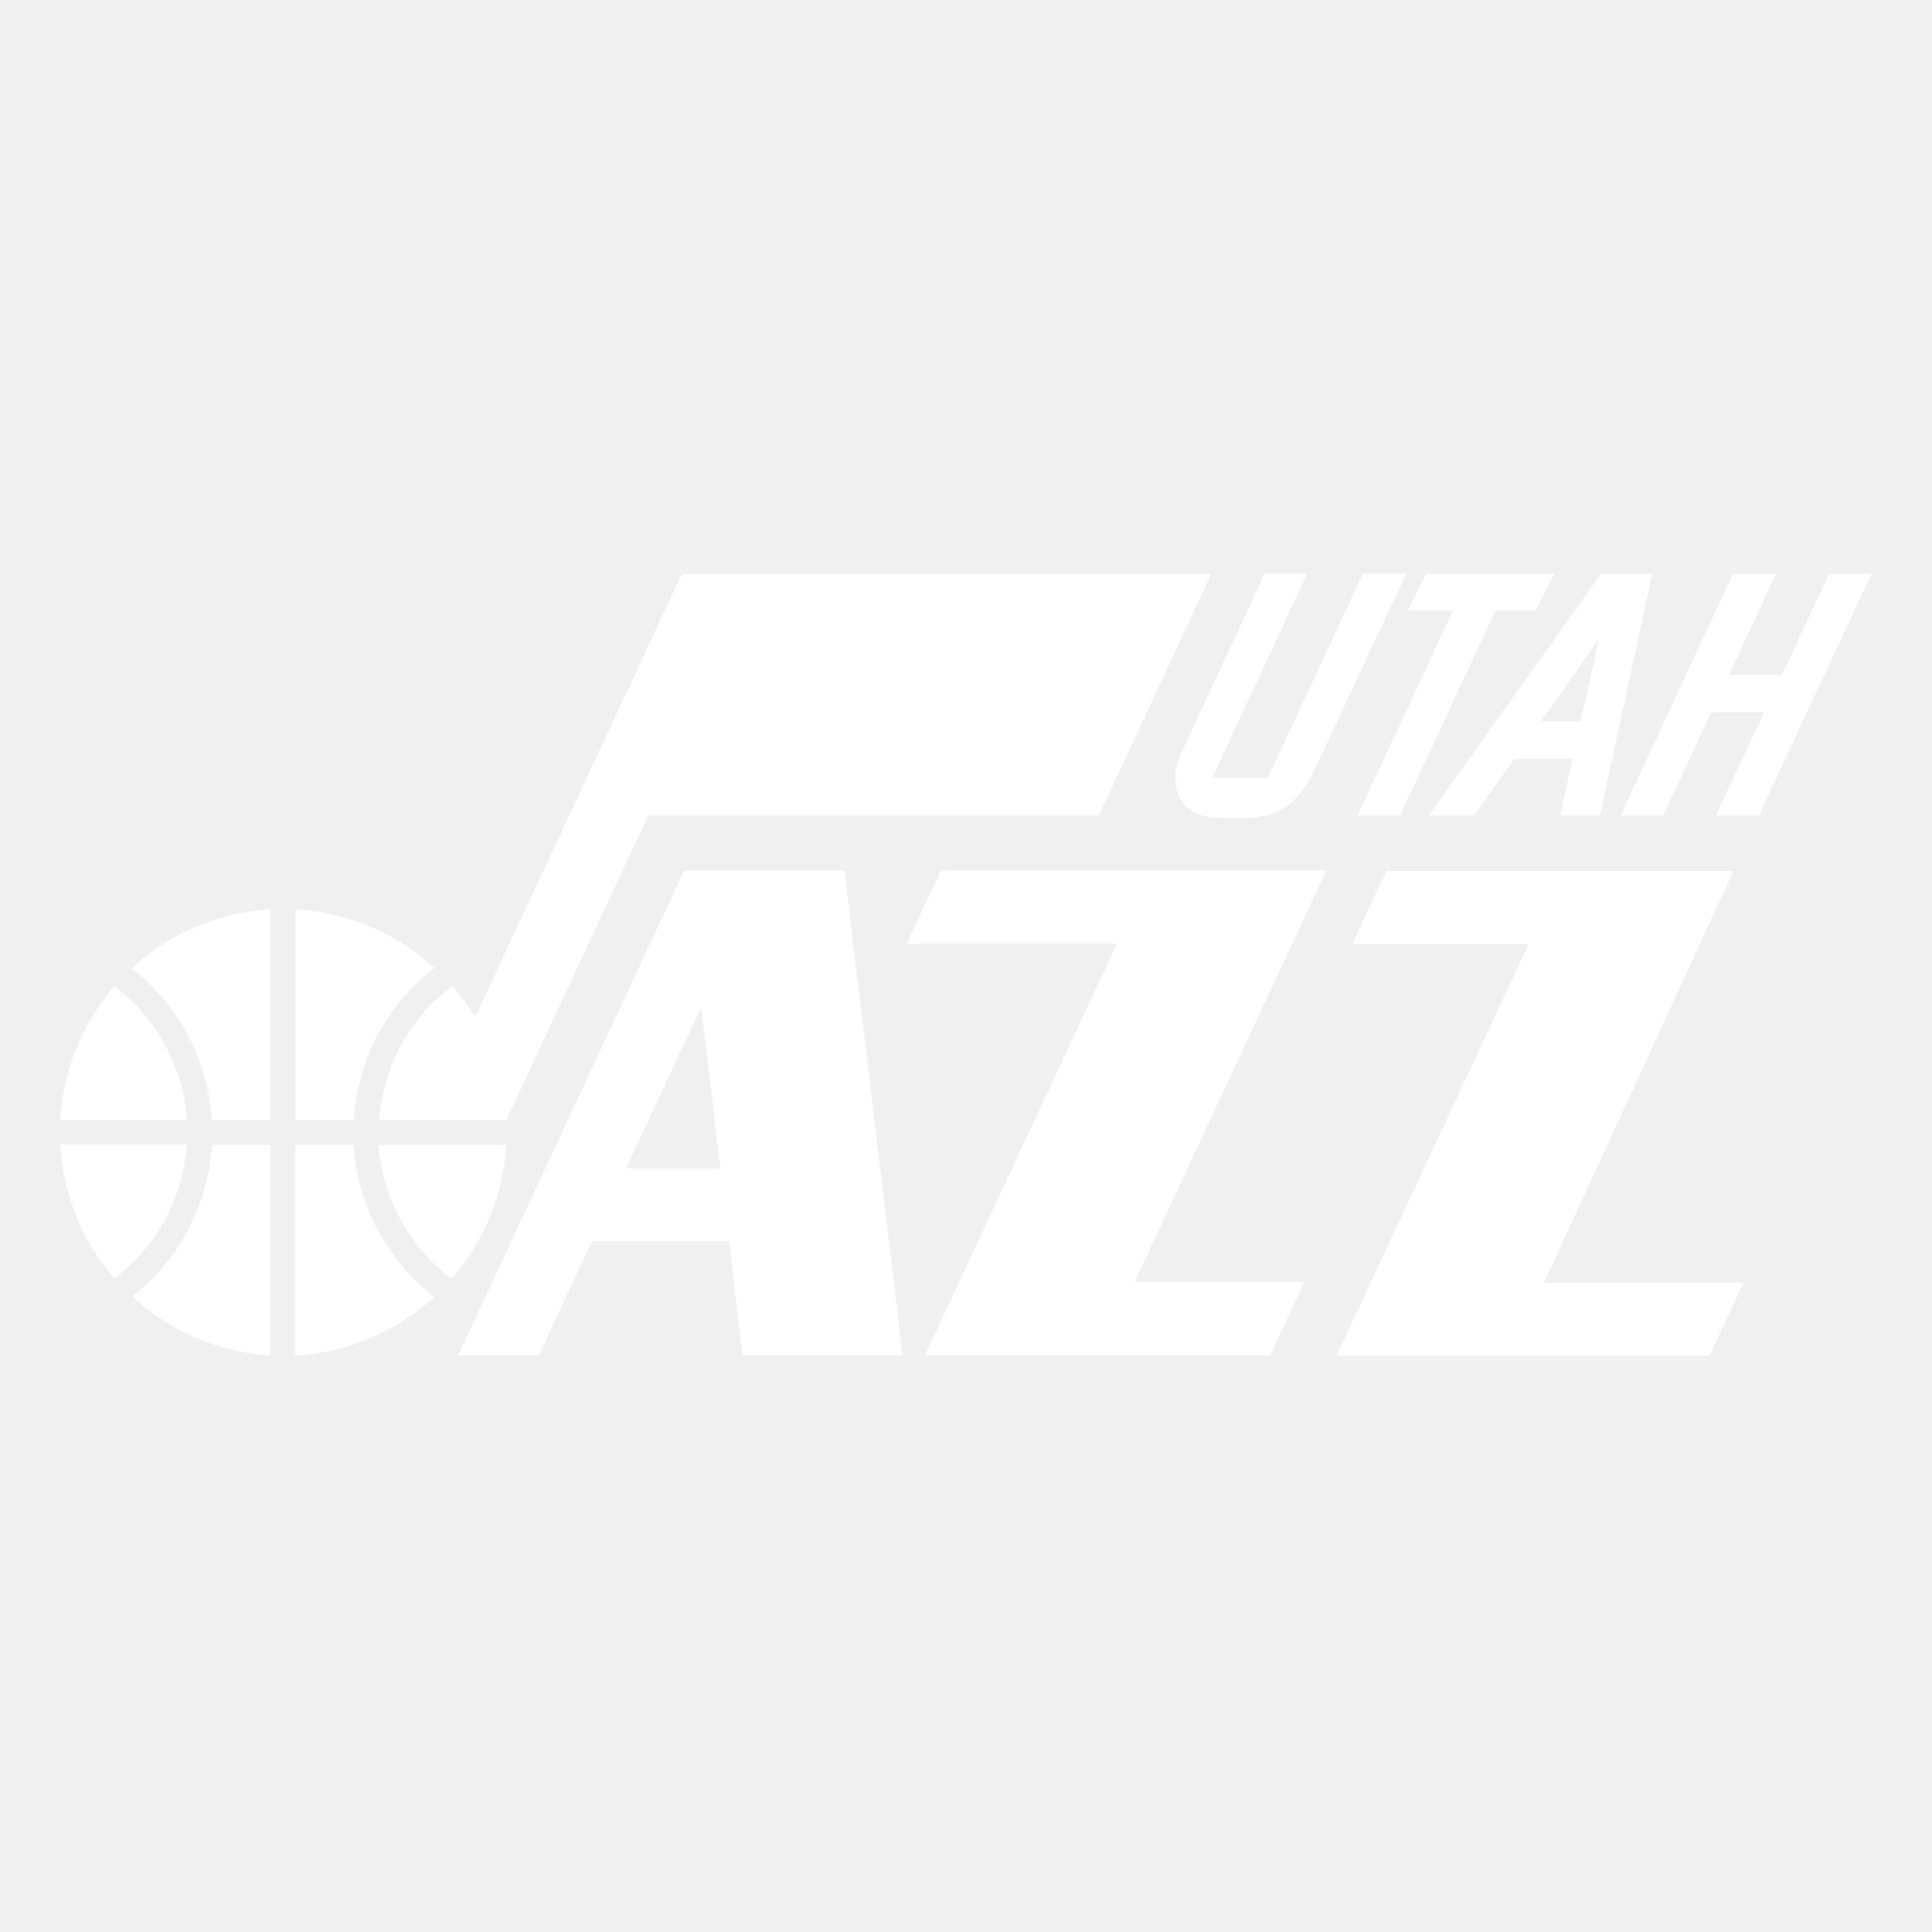
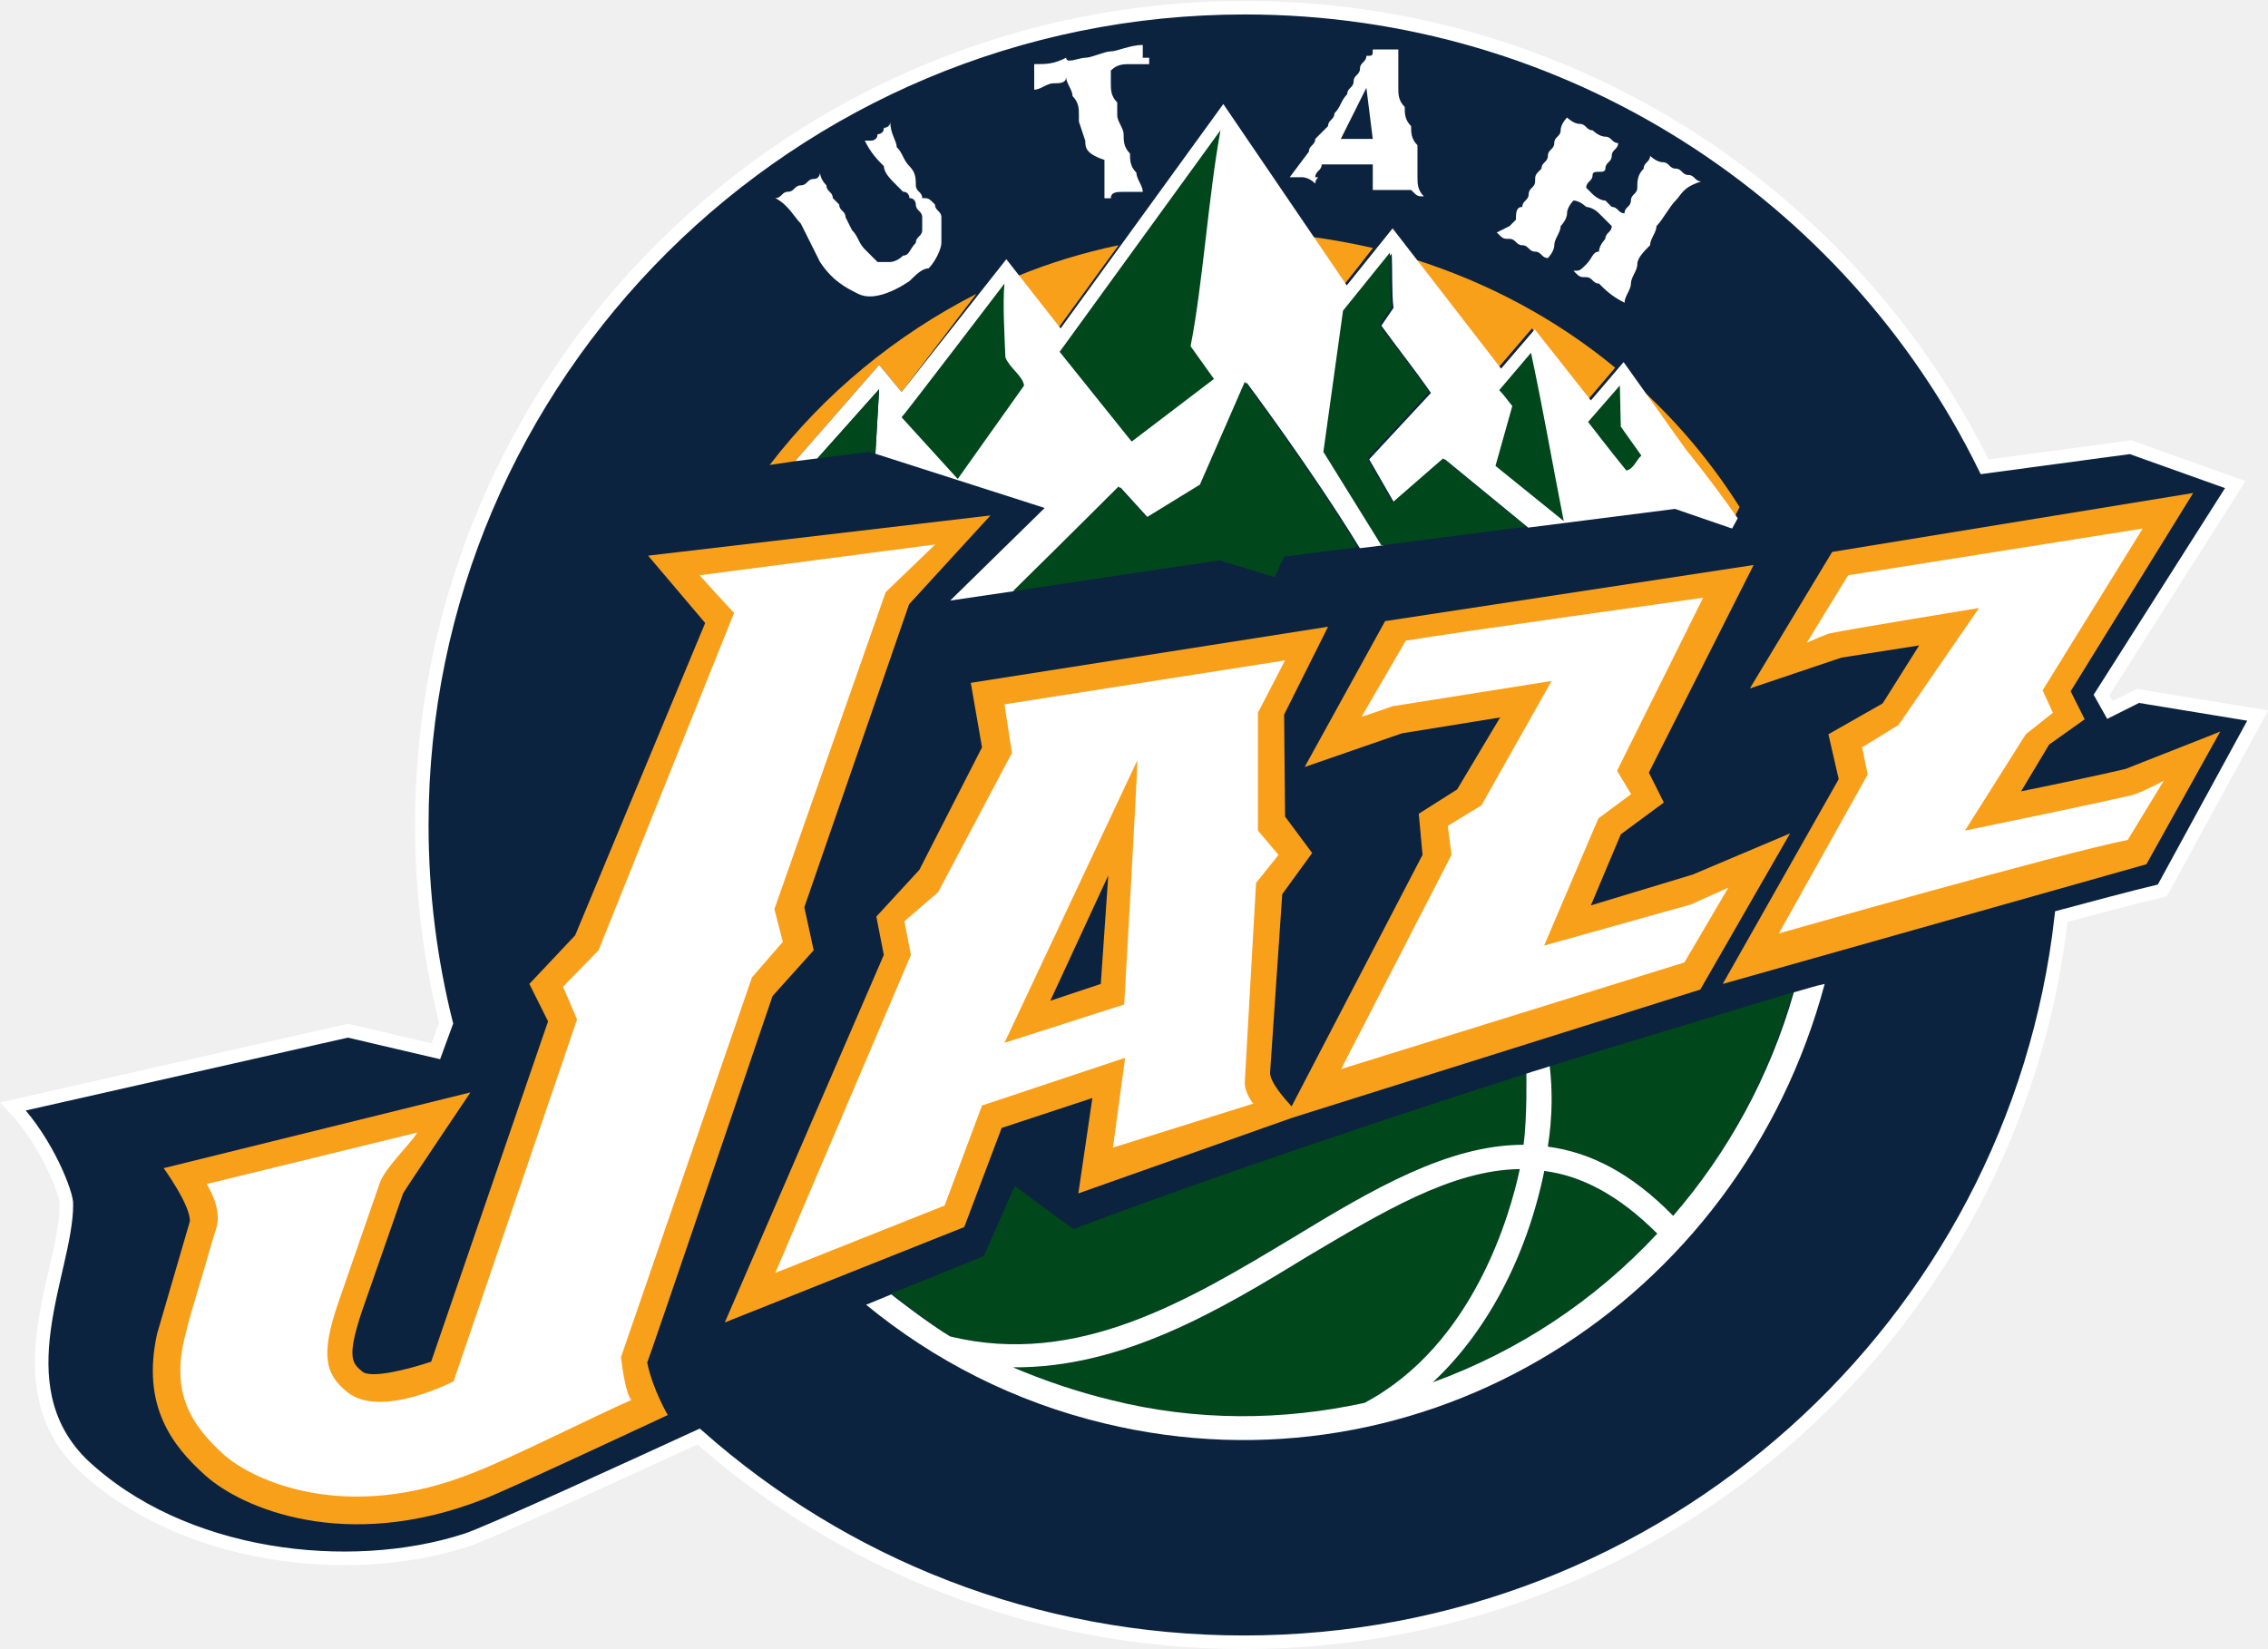
- <svg xmlns="http://www.w3.org/2000/svg" id="Layer_1" version="1.1" viewBox="0 0 512 512">
-   <defs>
-     <style>
-       .st0 {
-         fill: #fff;
-       }
-     </style>
-   </defs>
-   <path class="st0" d="M321,152.1l-29.8,64h-119.4l-37.6,80.7h-33.7c.3-4,1.1-8,2.4-12,3.2-9.7,9.3-17.8,17-23.5,2,2.3,3.8,4.8,5.5,7.4.3.4.8.4.9,0l54.4-116.6h140.5Z" />
-   <path class="st0" d="M44.5,321.8c-3.4,6.8-8.3,12.6-14.2,17-4.9-5.7-8.9-12.4-11.4-20.1-1.7-5.1-2.6-10.3-2.9-15.4h33.5c-.4,6.3-2.1,12.6-5,18.4" />
-   <path class="st0" d="M71.7,303.4v55.8c-13.7-.8-26.7-6.4-36.7-15.6,6.4-5,11.7-11.3,15.4-18.8,3.4-6.8,5.3-14,5.8-21.4h15.5Z" />
-   <path class="st0" d="M47.2,284.8c1.3,3.9,2.1,8,2.4,12H16c.7-13.1,5.8-25.6,14.3-35.4,7.6,5.7,13.6,13.7,16.8,23.4Z" />
-   <path class="st0" d="M71.7,241v55.8h-15.6c-.3-4.7-1.2-9.5-2.7-14.1-3.6-10.7-10.2-19.6-18.5-26.1,6-5.6,13.2-9.9,21.5-12.7,5.1-1.7,10.2-2.6,15.3-2.9" />
-   <path class="st0" d="M93.8,296.8h-15.5v-55.8c13.7.7,26.8,6.3,36.8,15.5-8.6,6.6-15.1,15.7-18.6,26.2-1.5,4.6-2.4,9.3-2.7,14.1Z" />
-   <path class="st0" d="M115.1,343.7c-6,5.5-13.2,9.8-21.4,12.6-5.1,1.7-10.3,2.7-15.5,2.9v-55.8h15.5c.4,7.4,2.4,14.6,5.8,21.4,3.8,7.5,9.1,13.9,15.5,18.9" />
-   <path class="st0" d="M134.1,303.4c-.7,13.2-5.9,25.7-14.4,35.5-6-4.4-10.8-10.3-14.3-17.1-2.9-5.8-4.6-12.1-5.1-18.4h33.8Z" />
-   <path class="st0" d="M372.6,152.1l-23.8,50.9c-3.7,7.8-8,13.7-18.7,13.7h-7.5c-8.2,0-14.3-7-9.4-17.4l22-47.3h11.2l-25.2,54.2h14.8l25.2-54.2h11.2Z" />
-   <path class="st0" d="M406.9,161.8h-10.6l-25.3,54.3h-11.2l25.3-54.3h-12l4.9-9.7h33.8l-4.9,9.7Z" />
-   <path class="st0" d="M378.7,216.1l45.6-64h13.5l-13.8,64h-10.5l3.3-15h-15.5l-10.7,15h-11.9ZM418.9,191.2l4.9-22-15.5,22h10.5Z" />
-   <path class="st0" d="M429.5,216.1l29.8-64h11.3l-12.4,26.7h14.1l12.4-26.7h11.2l-29.8,64h-11.3l12.8-27.4h-14.1l-12.8,27.4h-11.2Z" />
-   <path class="st0" d="M372.6,152.1l-23.8,50.9c-3.7,7.8-8,13.7-18.7,13.7h-7.5c-8.2,0-14.3-7-9.4-17.4l22-47.3h11.2l-25.2,54.2h14.8l25.2-54.2h11.2Z" />
-   <path class="st0" d="M406.9,161.8h-10.6l-25.3,54.3h-11.2l25.3-54.3h-12l4.9-9.7h33.8l-4.9,9.7Z" />
-   <path class="st0" d="M378.7,216.1l45.6-64h13.5l-13.8,64h-10.5l3.3-15h-15.5l-10.7,15h-11.9ZM418.9,191.2l4.9-22-15.5,22h10.5Z" />
-   <path class="st0" d="M429.5,216.1l29.8-64h11.3l-12.4,26.7h14.1l12.4-26.7h11.2l-29.8,64h-11.3l12.8-27.4h-14.1l-12.8,27.4h-11.2Z" />
-   <path class="st0" d="M196.8,359.2h42.4s-15.4-128.5-15.4-128.5h-42.5l-59.9,128.5h21.4s14.1-30.3,14.1-30.3h36.3l3.6,30.3ZM165.9,309.6l19.9-42.6,5.1,42.6h-25Z" />
-   <path class="st0" d="M345.8,339.7h-45.1l50.8-109h-102.2l-9,19.4h55.7l-50.9,109.1h91.5l9.1-19.5Z" />
-   <path class="st0" d="M453.1,359.2l9-19.3h-52.9l50.2-109.1h-92l-9,19.4h46.7l-50.9,109.1h15.9s0,0,0,0h83Z" />
+ <svg xmlns="http://www.w3.org/2000/svg" id="Layer_1" viewBox="0 0 242.5 176.3" width="2500" height="1818">
+   <style>.st0{fill:#0c2340}.st1{fill:none;stroke:#fff;stroke-width:1.445;stroke-miterlimit:10}.st2{fill:#f9a01b}.st3{fill:#fff}.st4{fill:#00471b}</style>
+   <g id="g17723">
+     <path id="path17725" class="st0" d="M241.4 76.5l-12.8-2.1-3 1.5-.9-1.6L239 51.8l-11.2-4-15.6 2.1C197.9 20.8 167.8.8 133.1.8c-48.6 0-88 39.2-88 87.4 0 7.3.9 14.4 2.6 21.2l-1.1 3-9.4-2.2-35.8 8.1c3.7 3.9 5.8 9.5 5.7 10.5 0 7.1-6.9 19.2 1.6 27.7 10.7 10.2 28.7 12.2 41.1 8.2 2.3-.7 18.8-8.3 24.9-11.1 15.5 13.7 35.9 22 58.3 22 45.2 0 82.5-33.9 87.4-77.6 3.8-1 7.4-2 10.8-2.8l10.2-18.7z" />
+     <path id="path17727" class="st1" d="M241.4 76.5l-12.8-2.1-3 1.5-.9-1.6L239 51.8l-11.2-4-15.6 2.1C197.9 20.8 167.8.8 133.1.8c-48.6 0-88 39.2-88 87.4 0 7.3.9 14.4 2.6 21.2l-1.1 3-9.4-2.2-35.8 8.1c3.7 3.9 5.8 9.5 5.7 10.5 0 7.1-6.9 19.2 1.6 27.7 10.7 10.2 28.7 12.2 41.1 8.2 2.3-.7 18.8-8.3 24.9-11.1 15.5 13.7 35.9 22 58.3 22 45.2 0 82.5-33.9 87.4-77.6 3.8-1 7.4-2 10.8-2.8l10.2-18.7z" />
+     <path id="path17737" class="st2" d="M146.8 26.5c-2.2-.5-4.4-.9-6.6-1.2l3.5 5.1c0 .1 3.1-3.9 3.1-3.9zm17 8.6l6 7.6 2.9-3.4c-6.3-5.2-13.6-9.1-21.5-11.6l9 11.6 3.6-4.2zm21.7 20.1l.5-1c-2.9-4.6-6.4-8.8-10.4-12.5l4.4 6.1c0 .1 2.4 3 5.5 7.4m-76.7-25.7l4.4 5.5 6.4-8.8c-3.8.8-7.4 1.9-10.8 3.3M82.3 49.7l2.7-.4L94 39l2.4 2.9 8-10.5C95.8 35.8 88.2 42 82.3 49.7" />
+     <path id="path17739" class="st2" d="M181 93.5l-10.9 3.3 3.2-7.6 4.6-3.4-1.6-3.2 11.2-22.2-39.4 6-8.6 15.6 10.4-3.6 10.5-1.7-4.6 7.7-4.1 2.6.4 4.4-14 26.9c-.9-1-2.3-2.6-2.3-3.6l1.3-19.1 3.2-4.4-2.9-3.9-.1-10.9L142 67l-38.2 6 1.2 6.9L98.3 93l-4.6 5 .8 4.1-17 39.3 25.6-10.2 4-10.6 9.7-3.2-1.5 10.2 22.9-8.1 43.6-13.7 9.6-16.7-10.4 4.4zm-63.3 11.7l-5.4 1.8 6.2-13.4c0 .1-.8 11.6-.8 11.6zm-35.1 1.3l4.4-4.9-1-4.6 11.2-32.4 8.7-9.5-36.6 4.3 6.1 7.2L61.5 100l-4.9 5.2 2 4-12.5 36.4c-2.4.8-6.3 1.8-7.3 1.1-1.1-.9-1.8-1.4-.1-6.5l4.4-12.6c.2-.4 7.2-10.8 7.2-10.8l-32.8 8.1s2.9 4 2.8 5.7l-3.5 12c-1.7 7.7 1.6 12 5.2 15.2 3.8 3.4 14.9 8.3 29.7 2.5 2.4-.9 19.7-9 19.7-9s-1.6-2.7-2.2-5.6c.1-.1 13.4-39.2 13.4-39.2zm144.7-24.3c-2 .5-8.7 1.9-11.2 2.4l3-5 3.8-2.7-1.5-3 13.1-21.2-38.6 6.3-8.8 14.6 9.8-3.3 8.3-1.3-3.9 6.2-5.8 3.3 1.1 4.8-12.4 21.9 45.3-12.8 7.9-14.2c.1 0-9.9 3.9-10.1 4" />
+     <path id="path17741" class="st3" d="M74.8 61.5l25.2-3.3-5.3 5.1-11.9 33.9.9 3.5-3.3 3.8-14 40.6s.4 3.8 1.1 4.6c-3.7 1.6-12.6 6.1-16.7 7.7-13.8 5.6-23.7.9-26.8-1.8-3.8-3.4-5.6-6.8-4.3-12.4.6-2.5.8-3 1.5-5.4.7-2.3 1.3-4.5 1.9-6.4.6-1.8-.4-3.8-1-4.8l22.5-5.5c-.6 1.1-3.4 3.7-4 5.4l-4.4 12.7c-2 5.8-1.4 7.8 1 9.7 3.6 2.8 11.3-1.2 11.3-1.2L61.7 109l-1.5-3.5 3.8-3.9 14.5-36.1c0 .1-3.7-4-3.7-4z" />
+     <path id="path17743" class="st3" d="M148.9 75.5l17-2.7-7.5 13.3-3.6 2.2.4 3.1-11.8 22.9 36.7-11.4 4.7-8-4 1.8-15.7 4.4 5.8-13.6 3.5-2.6-1.5-2.5 9.2-18.5s-27.9 3.9-31.8 4.6l-4.7 8.1c-.1.1 3.3-1.1 3.3-1.1z" />
+     <path id="path17745" class="st3" d="M134.5 76.2l2.9-5.6-30 4.7.8 5.2-7.9 14.9-3.6 3.1.7 3.6-14.5 34 18.1-7.2 4-10.7 15.3-5.1-1.3 9.6 15-4.7s-1-1.2-.9-2.4l1.2-21.2 2.4-3-2.2-2.6V76.2zm-14.3 31.2l-12.8 4.1 14.2-30.2c.1 0-1.4 26.1-1.4 26.1z" />
+     <path id="path17747" class="st3" d="M228 85c-4.7 1.1-17.9 3.8-17.9 3.8l6.5-10.3 2.9-2.3-1.1-2.4 10.7-17.3-31.5 5-4.4 7.2c.2-.1 2.3-1 2.5-1 1.8-.4 15.9-2.7 15.9-2.7L203 77.5l-3.9 2.4.6 2.9-9.5 17s30.2-8.6 37.3-10l3.9-6.4c.2 0-2.6 1.4-3.4 1.6" />
+     <path id="path17749" class="st3" d="M93.6 48.5l18.1 5.8-10.1 9.9 6.8-1c5.5-5.4 11.4-11.1 11.4-11.1l3 3.3 5.7-3.5 4.8-11s6.9 9.2 12.1 17.7l2.5-.3-6.2-10 2.1-15 5-6.2c.1 1.6 0 4.4.2 5.8l-1.3 1.9c1.8 2.5 3.5 4.6 5.3 7.2l-6.6 7.1 2.7 4.7 5.4-4.7 8.9 7.3 15.7-2 6.1 2.1.6-1.1c-3.1-4.4-5.5-7.3-5.5-7.3l-6.7-9.4-3.5 4.1-6-7.6-3.6 4.2-11.6-15-4.9 6.1-13.2-19.4-17.4 24-5.8-7.4-11.2 14.2L94 39l-9 10.3 2.4-.3 6.6-7.4-.4 6.9z" />
+     <path id="path17751" class="st4" d="M173.2 41.2l.1 4.4 2.2 3.1c-.5.4-.8 1.4-1.6 1.6-2.2-2.7-3.3-4.2-4.1-5.2l3.4-3.9z" />
+     <path id="path17753" class="st4" d="M161.7 43.4c-.5-.6-.9-1.2-1.4-1.7l3.4-4c1.5 7.1 2.1 10.9 3.5 18l-7.3-5.9 1.8-6.4z" />
+     <path id="path17755" class="st4" d="M143.6 33.2l5-6.2c.1 1.6 0 4.4.2 5.8l-1.3 1.9c1.8 2.5 3.5 4.6 5.3 7.2l-6.6 7.1 2.7 4.7 5.4-4.7 8.9 7.3-15.5 2-6.2-10 2.1-15.1z" />
+     <path id="path17757" class="st4" d="M130.5 13.9c-1.3 7.1-1.9 16.5-3.2 23.1l2.5 3.5-8.8 6.7-7.7-9.6 17.2-23.7z" />
+     <path id="path17759" class="st4" d="M119.6 52l3 3.3 5.7-3.5 4.8-11s6.9 9.2 12.1 17.7l-7.9 1-1 2.2-5.9-1.8-22.1 3.3c5.5-5.4 11.3-11.2 11.3-11.2" />
+     <path id="path17761" class="st4" d="M107.4 30.3c-.2 2.1 0 5.4.1 7.9.5 1.2 1.8 1.9 2 3l-7.1 10-6-6.6c.1 0 11-14.3 11-14.3z" />
+     <path id="polygon17763" class="st4" d="M93.6 48.5l-.7-.2-5.5.7 6.6-7.4z" />
+     <path id="path17765" class="st4" d="M95.3 138.3l9.9-4 3.3-7.5s6.3 4.7 6.3 4.6c22.1-8.3 48.4-16.6 48.4-16.6s.1 4.7-.3 7.6c-8.1 0-16.2 4.8-24.6 9.9-11.3 6.8-23.1 13.9-36.7 10.6-2.2-1.4-6.3-4.6-6.3-4.6" />
+     <path id="path17767" class="st4" d="M145.9 150c-8.7 1.9-17.9 2-27.1-.3-3.7-.9-7.2-2.1-10.5-3.5 11.7.1 22.1-6.1 31.4-11.8 8.1-4.8 15.5-9.3 22.8-9.4-1 4.7-4.9 18.8-16.6 25" />
+     <path id="path17769" class="st4" d="M153.2 147.8c5.7-5.3 10-13.3 11.9-22.5v-.1c4 .5 8 2.6 12.1 6.7-6.7 7.2-14.9 12.6-24 15.9" />
+     <path id="path17771" class="st4" d="M178.9 130c-4.5-4.6-8.9-6.8-13.4-7.4.5-3.2.5-6.1.2-8.6 4.5-1.4 24-7.3 26-7.9-2.6 9.1-7 17.2-12.8 23.9" />
+     <path id="path17773" class="st3" d="M153.2 147.8c5.7-5.3 10-13.3 11.9-22.5v-.1c4 .5 8 2.6 12.1 6.7-6.7 7.2-14.9 12.6-24 15.9m-7.3 2.2c-8.7 1.9-17.9 2-27.1-.3-3.7-.9-7.2-2.1-10.5-3.5 11.7.1 22.1-6.1 31.4-11.8 8.1-4.8 15.5-9.3 22.8-9.4-1 4.7-4.9 18.8-16.6 25m45.9-43.9c-2.6 9.1-7.1 17.2-12.9 23.9-4.5-4.6-8.9-6.8-13.4-7.4.5-3.2.5-6.1.2-8.6-.8.3-1.7.5-2.5.8 0 0 .1 4.7-.3 7.6-8.1 0-16.2 4.8-24.6 9.9-11.3 6.8-23.1 13.9-36.7 10.6-2.2-1.3-6.2-4.4-6.3-4.5-1.5.6-2.6 1.1-2.7 1.1 7.3 6 15.9 10.4 25.5 12.7 34 8.2 67.8-12.7 77-47-1 .2-2.2.6-3.3.9" />
+     <g id="g21061" transform="matrix(6.8296 0 0 -6.8296 89.045 27.994)">
+       <path id="path21063" class="st3" d="M-.5.6c-.1.1-.2.3-.4.4.1 0 .1.1.2.1s.1.1.2.1.1.1.2.1.1.1.1.1 0-.1.1-.2c0-.1.1-.1.1-.2L.1.9C.1.8.2.8.2.7L.3.5C.4.4.4.3.5.2L.7 0h.2s.1 0 .2.1c.1 0 .1.1.2.2 0 .1.1.1.1.2v.2c0 .1-.1.1-.1.2 0 0 0 .1-.1.1 0 0 0 .1-.1.1l-.1.1c-.1.1-.2.2-.2.3-.1.1-.2.2-.3.4h.1s.1 0 .1.1c0 0 .1 0 .1.1 0 0 .1 0 .1.1 0-.2.1-.3.1-.4.1-.1.1-.2.2-.3.1-.1.1-.2.1-.3 0-.1.1-.1.1-.2.1 0 .1 0 .2-.1 0-.1.1-.1.1-.2V.5.3c0-.1-.1-.3-.2-.4-.1 0-.2-.1-.3-.2C.9-.5.6-.6.4-.5S0-.3-.2 0l-.3.6" />
+     </g>
+     <g id="g21065" transform="matrix(6.8296 0 0 -6.8296 116.042 12.983)">
+       <path id="path21067" class="st3" d="M-.5.6C-.6.6-.7.5-.8.5v.4c.2 0 .3 0 .5.1 0-.1.2 0 .3 0 .1 0 .3.1.4.1.1 0 .3.1.5.1v-.1V1H1V.9H.7C.6.9.5.9.4.8V.6C.4.5.4.4.5.3V.1c0-.1.1-.2.1-.3s0-.2.1-.3c0-.1 0-.2.1-.3 0-.1.1-.2.1-.3H.6c-.1 0-.2 0-.2-.1H.3V-.6C0-.5 0-.4 0-.3l-.1.3v.1c0 .1 0 .2-.1.3 0 .1-.1.2-.1.3C-.3.6-.4.6-.5.6" />
+     </g>
+     <g id="g21069" transform="matrix(6.8296 0 0 -6.8296 146.78 18.928)">
+       <path id="path21071" class="st3" d="M-.5.6s0-.1 0 0H0l-.1.8-.4-.8zm-.4-.7s-.1 0 0 0c-.1.1-.2.1-.2.1h-.1-.1l.3.4c0 .1.1.1.1.2l.2.2c0 .1.1.1.1.2.1.1.1.2.2.3 0 .1.1.1.1.2s.1.1.1.2.1.1.1.2c.1 0 .1 0 .1.1h.4v-.3-.3c0-.1 0-.2.1-.3C.5 1 .5.9.6.8.6.7.6.6.7.5V.2 0c0-.1 0-.2.1-.3-.1 0-.1 0-.2.1H0v.4h-.8C-.8.1-.9.1-.9 0c.1 0 0 0 0-.1" />
+     </g>
+     <g id="g21073" transform="matrix(6.8296 0 0 -6.8296 168.235 22.106)">
+       <path id="path21075" class="st3" d="M-.5.6c0 .1.1.1.1.2s.1.1.1.2.1.1.1.2.1.2.1.2.1-.1.2-.1.1-.1.2-.1c0 0 .1-.1.2-.1S.6 1 .7 1C.7.9.6.9.6.8S.5.7.5.6.3.6.3.5.2.4.2.3L.3.2S.4.1.5.1L.6 0c.1 0 .1-.1.2-.1 0 .1.1.1.1.2s.1.1.1.2 0 .2.1.3c0 .1.1.1.1.2 0 0 .1-.1.2-.1s.1-.1.2-.1.1-.1.2-.1.1-.1.2-.1C1.7.3 1.7.2 1.6.1s-.2-.3-.3-.4c0-.1-.1-.2-.1-.3C1.1-.7 1-.8 1-.9c0-.1-.1-.2-.1-.3 0-.1-.1-.2-.1-.3-.2.1-.3.2-.4.3-.1 0-.1.1-.2.1s-.1 0-.2.1c.1 0 .1 0 .2.1s.1.2.2.2c0 .1.1.2.1.2 0 .1.1.1.1.2l-.1.1-.1.1C.3 0 .2 0 .2 0S.1.1 0 .1c0 0-.1-.1-.1-.2s-.1-.2-.1-.2c0-.1-.1-.2-.1-.3 0-.1-.1-.2-.1-.2-.1 0-.1.1-.2.1s-.1.1-.2.1-.1.1-.2.1-.1 0-.2.1l.2.1.1.1c0 .1 0 .2.1.2 0 .1.1.1.1.2s.1.1.1.2 0 .1.1.2" />
+     </g>
+   </g>
</svg>
